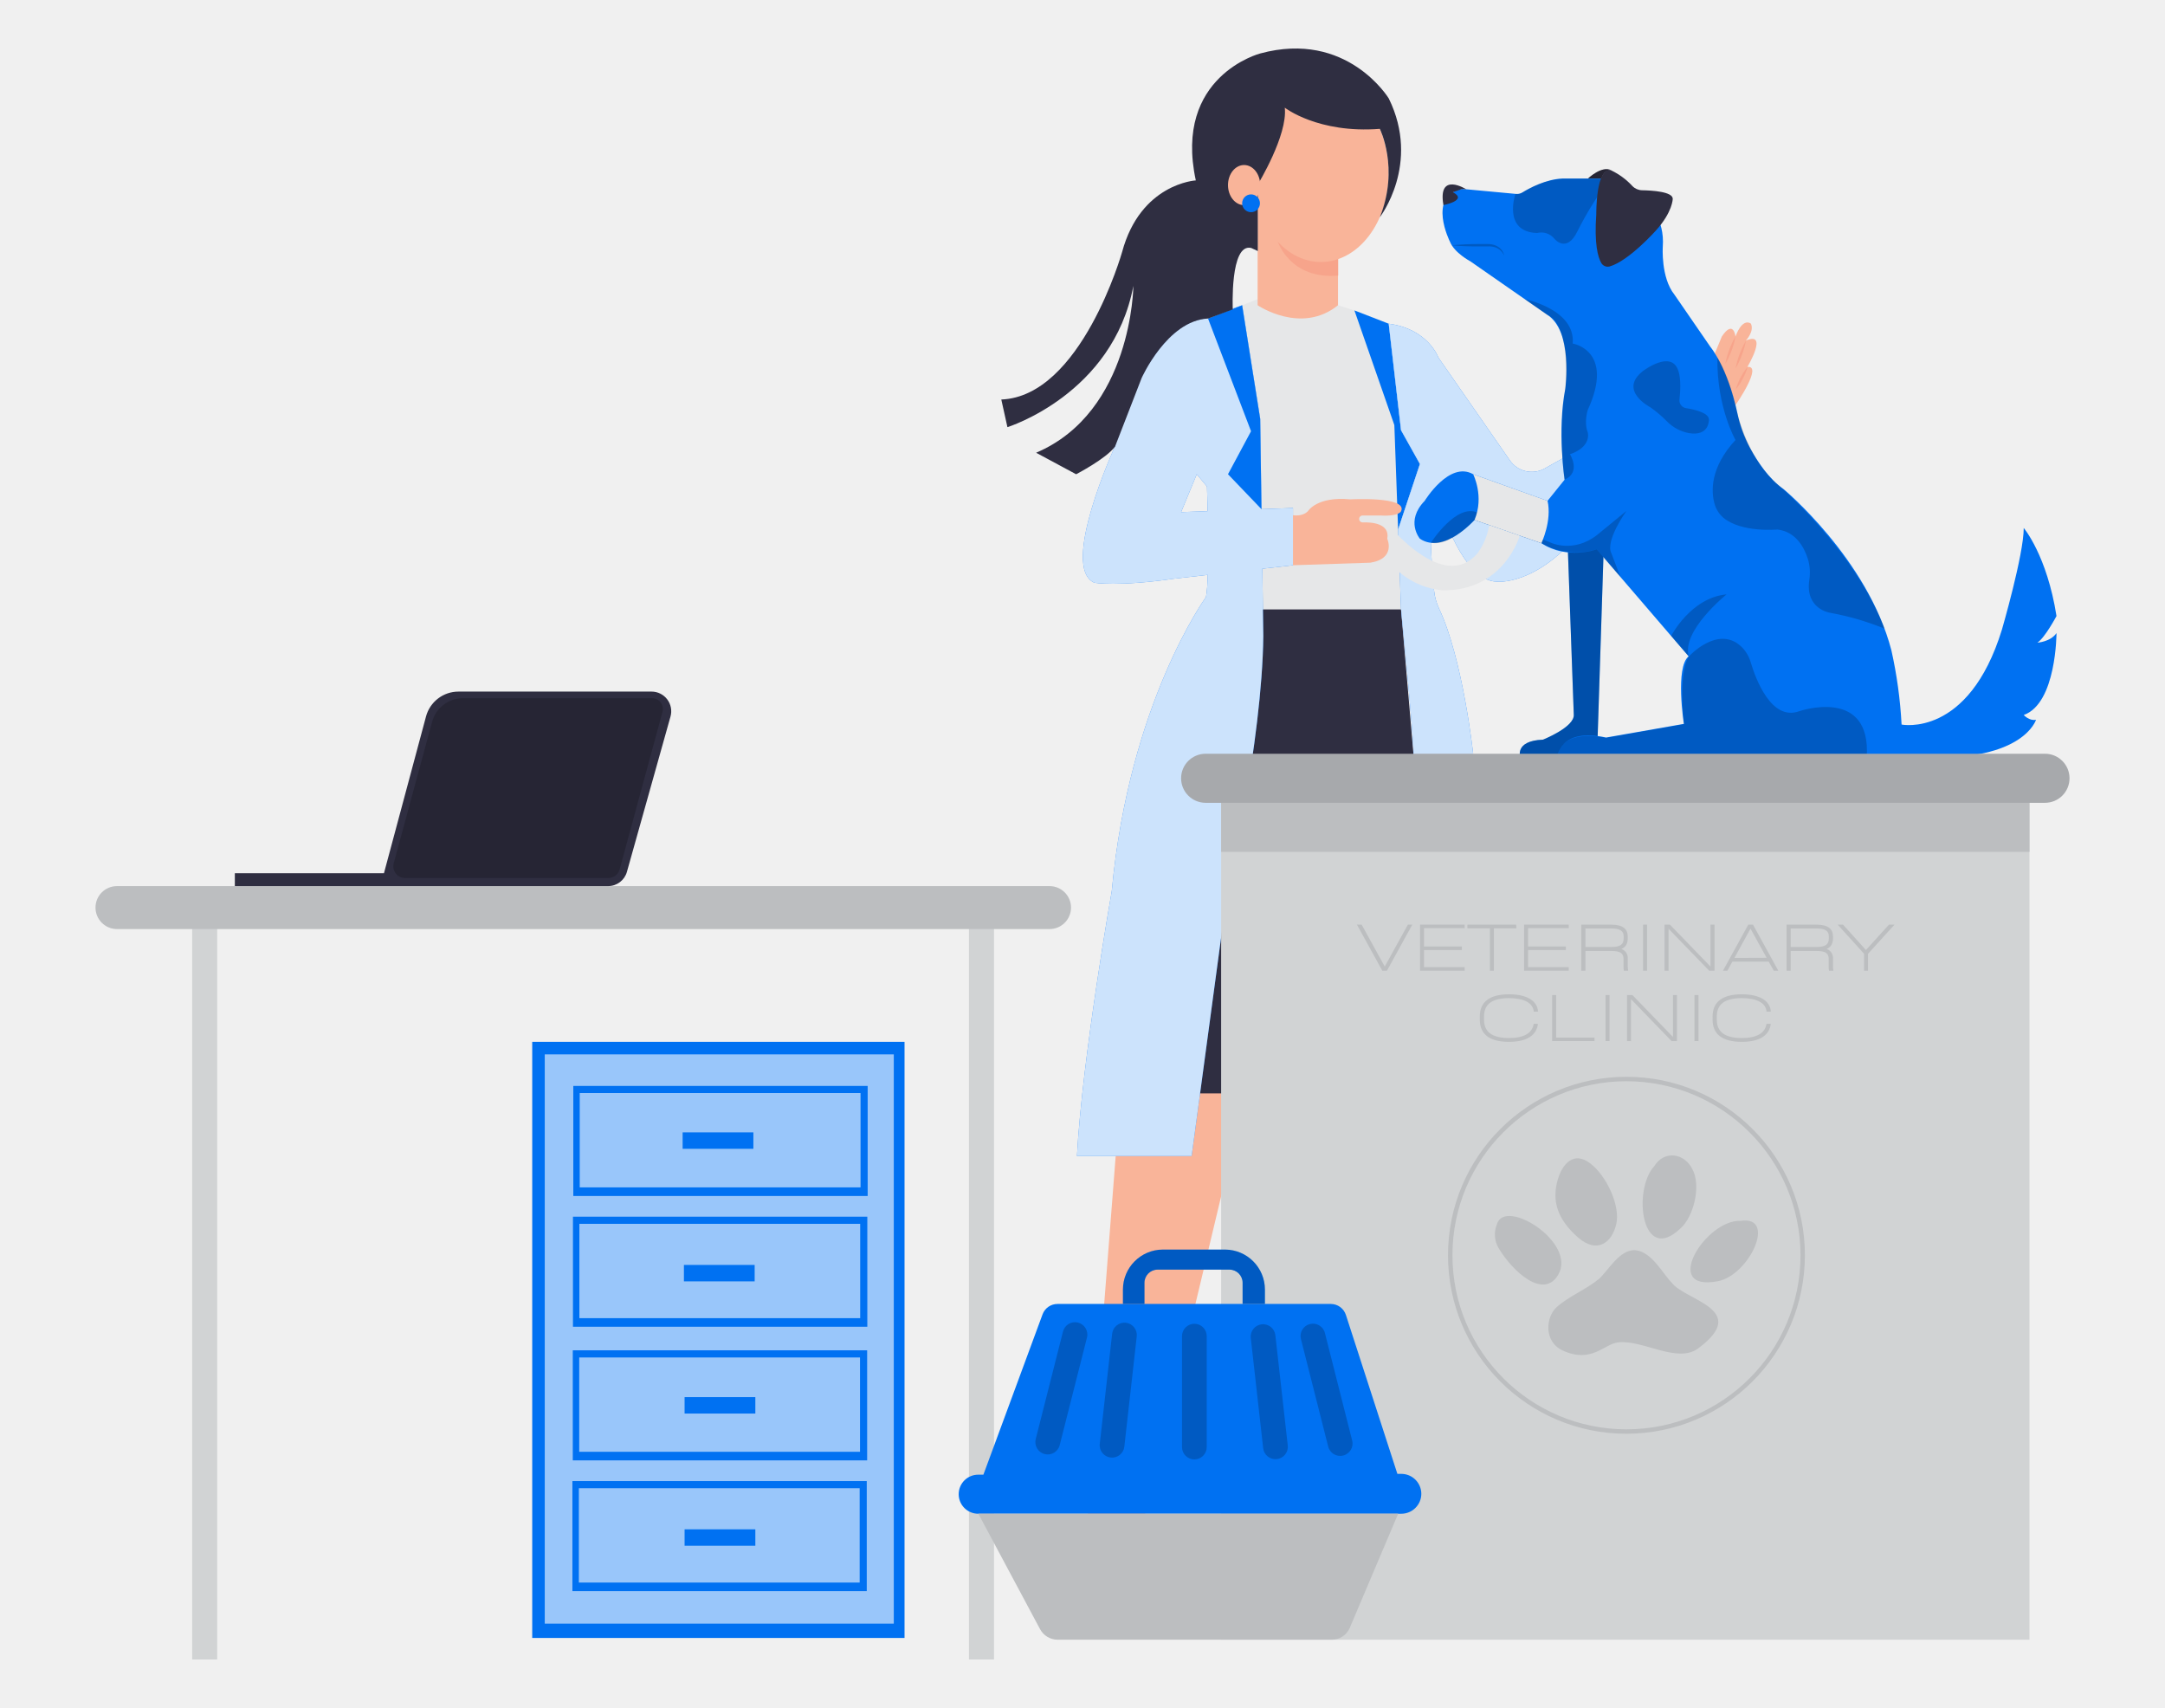
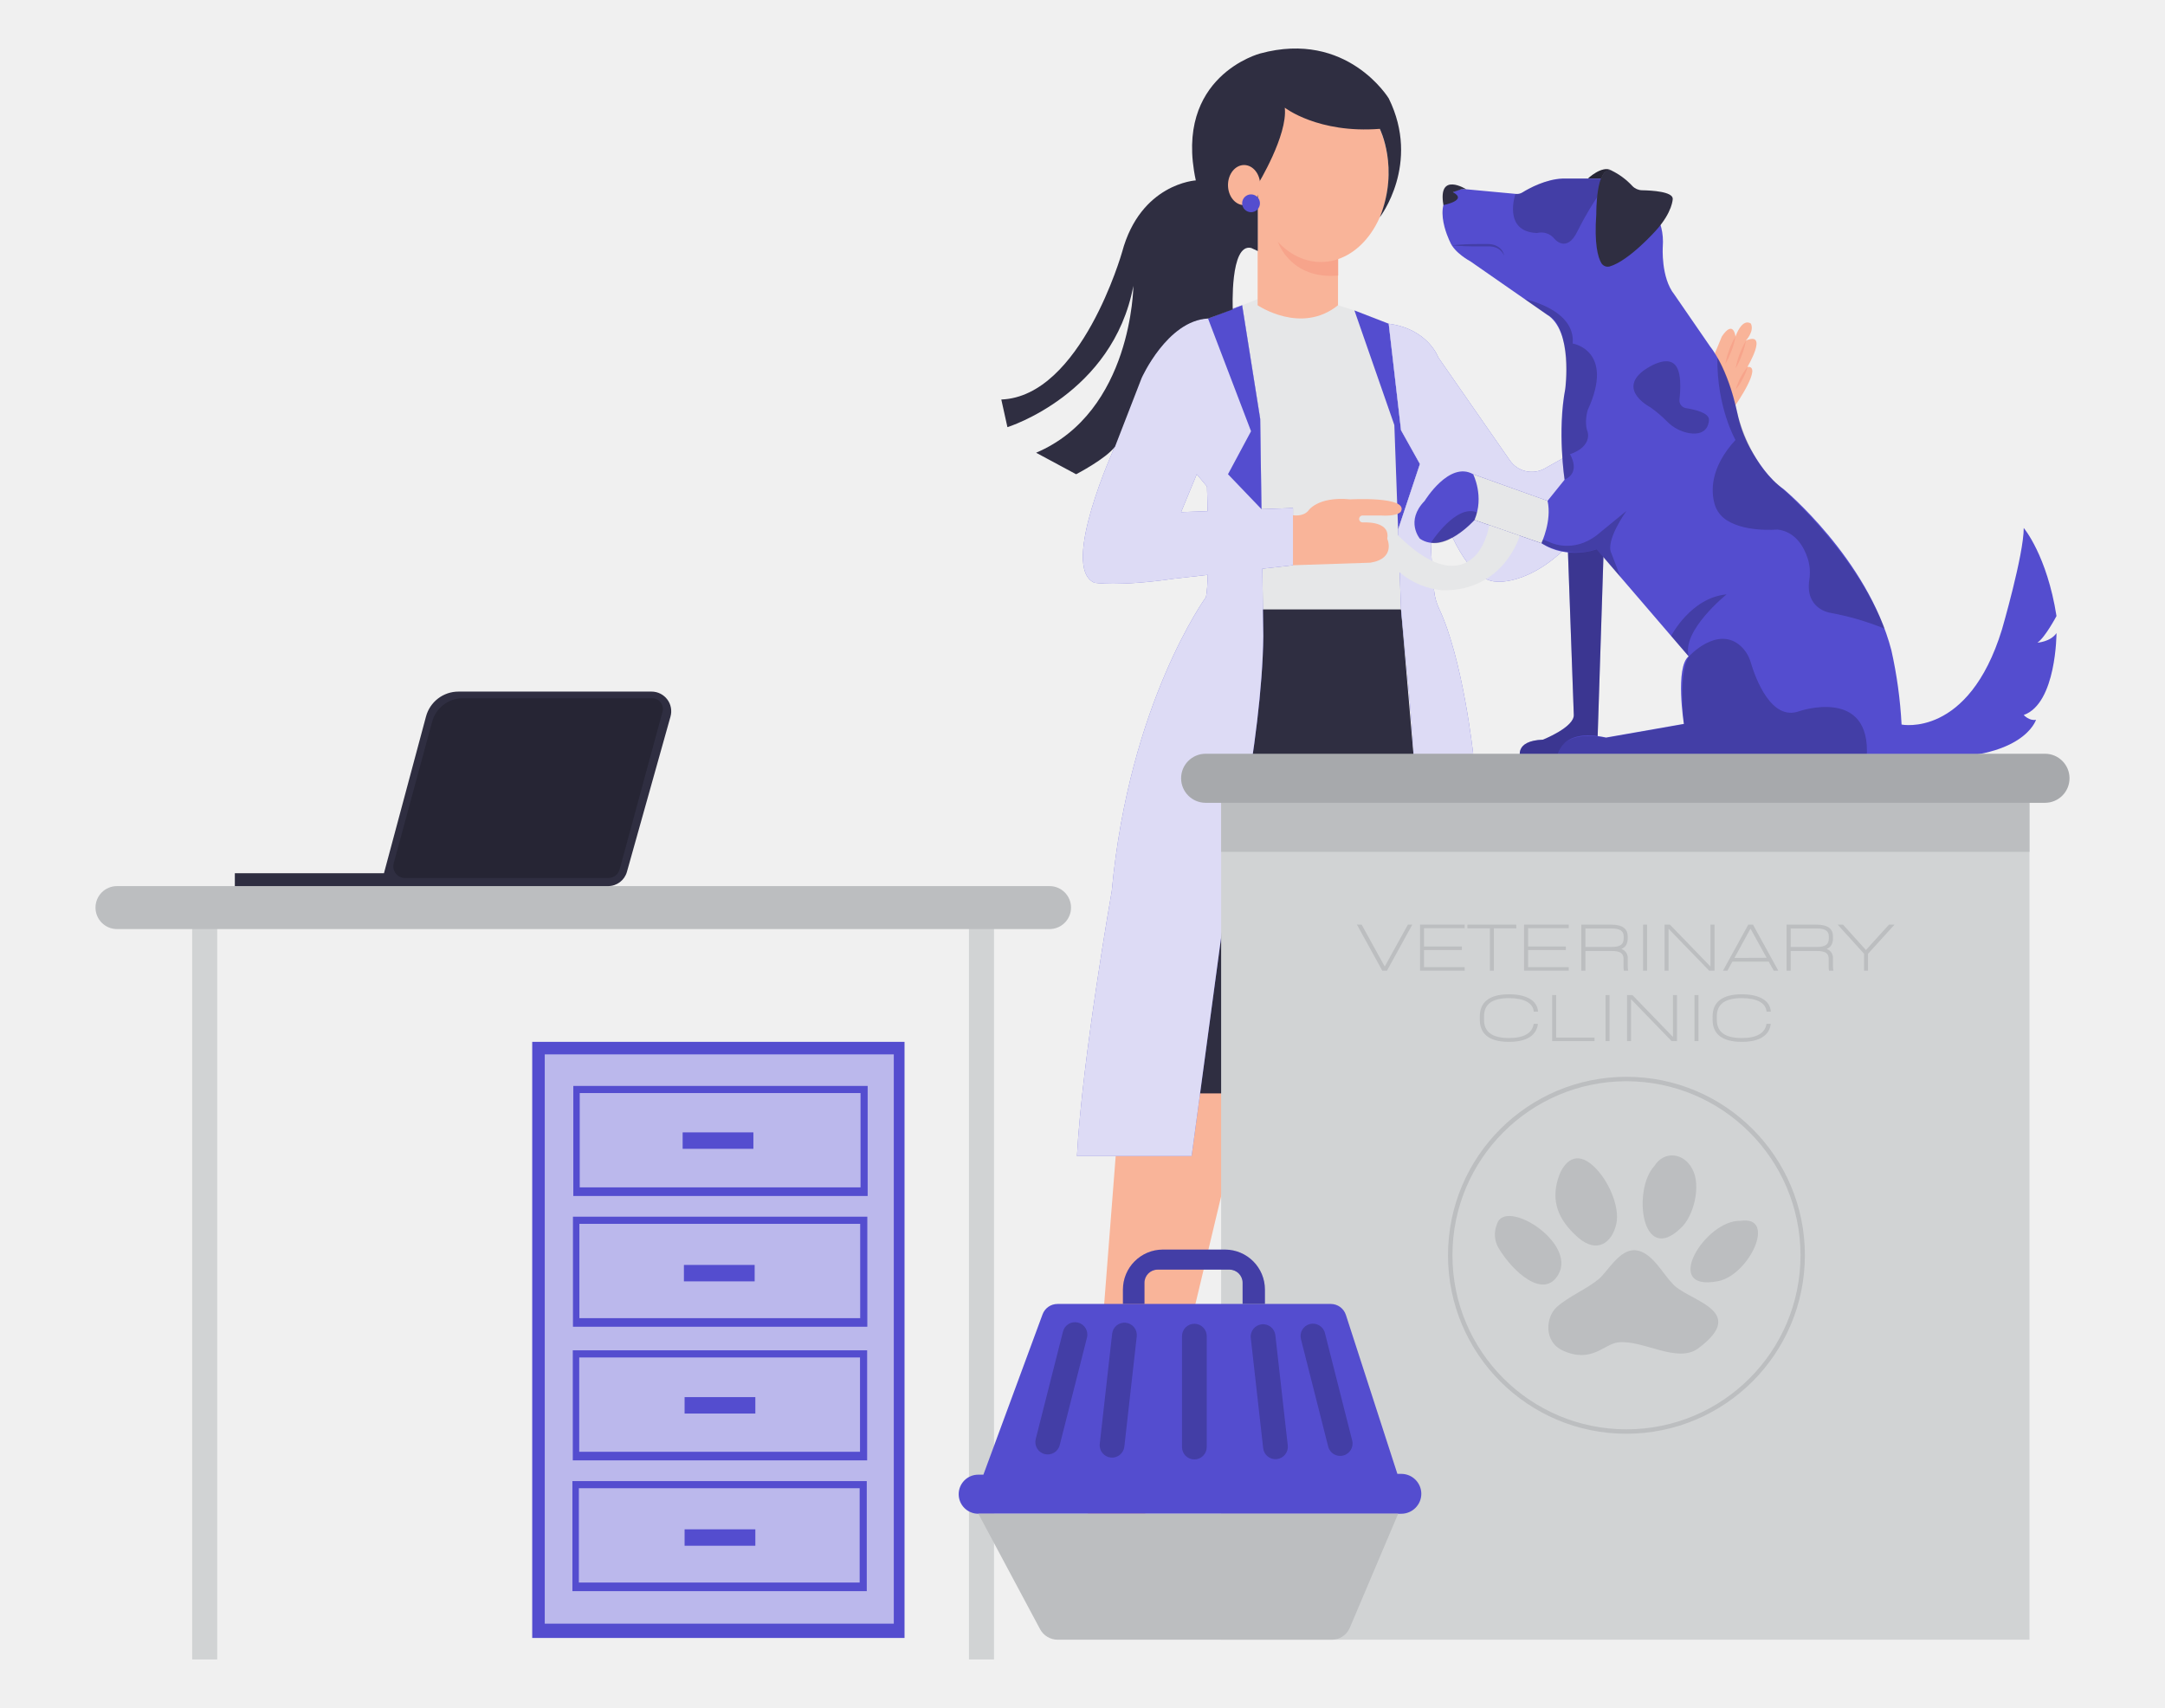
<svg xmlns="http://www.w3.org/2000/svg" id="ea9e54d2-2e88-43e5-bdc9-71d154c17500" data-name="Layer 1" width="865.76" height="682.89" viewBox="0 0 865.76 682.89">
  <rect x="387.48" y="367.17" width="10.02" height="296.33" fill="#d1d3d4" />
  <rect x="76.84" y="367.17" width="10.02" height="296.33" fill="#d1d3d4" />
  <rect x="38.19" y="354.29" width="390.1" height="17.18" rx="8.59" fill="#bcbec0" />
-   <rect x="212.83" y="416.56" width="148.88" height="238.35" fill="#0071f2" />
+   <rect x="212.83" y="416.56" width="148.88" height="238.35" fill="#544dcf" />
  <rect x="217.84" y="421.57" width="139.58" height="227.62" fill="#fff" opacity="0.6" />
-   <rect x="229.26" y="434.19" width="117.71" height="44" fill="#0071f2" />
+   <rect x="229.26" y="434.19" width="117.71" height="44" fill="#544dcf" />
  <rect x="231.83" y="437.04" width="112.29" height="37.71" fill="#fff" opacity="0.6" />
-   <rect x="229.12" y="486.47" width="117.71" height="44" fill="#0071f2" />
+   <rect x="229.12" y="486.47" width="117.71" height="44" fill="#544dcf" />
  <rect x="231.69" y="489.33" width="112.29" height="37.71" fill="#fff" opacity="0.6" />
-   <rect x="229.05" y="539.9" width="117.71" height="44" fill="#0071f2" />
+   <rect x="229.05" y="539.9" width="117.71" height="44" fill="#544dcf" />
  <rect x="231.62" y="542.76" width="112.29" height="37.71" fill="#fff" opacity="0.6" />
-   <rect x="228.9" y="592.19" width="117.71" height="44" fill="#0071f2" />
+   <rect x="228.9" y="592.19" width="117.71" height="44" fill="#544dcf" />
  <rect x="231.48" y="595.04" width="112.29" height="37.71" fill="#fff" opacity="0.6" />
-   <rect x="272.98" y="452.76" width="28.29" height="6.57" fill="#0071f2" />
-   <rect x="273.49" y="505.76" width="28.29" height="6.57" fill="#0071f2" />
-   <rect x="273.76" y="558.61" width="28.29" height="6.57" fill="#0071f2" />
-   <rect x="273.76" y="611.47" width="28.29" height="6.57" fill="#0071f2" />
+   <rect x="272.98" y="452.76" width="28.29" height="6.57" fill="#544dcf" />
+   <rect x="273.49" y="505.76" width="28.29" height="6.57" fill="#544dcf" />
+   <rect x="273.76" y="558.61" width="28.29" height="6.57" fill="#544dcf" />
+   <rect x="273.76" y="611.47" width="28.29" height="6.57" fill="#544dcf" />
  <path d="M93.91,354.29v-5.14h59.63l16.82-62.69a13.44,13.44,0,0,1,13-9.94h77.19a7.86,7.86,0,0,1,7.57,10L250.7,348.59a7.81,7.81,0,0,1-7.51,5.7Z" fill="#2f2e41" />
  <path d="M162,351.06h81.27a4.7,4.7,0,0,0,4.52-3.46l17.14-63a4.29,4.29,0,0,0-4.14-5.42H185.08a12.71,12.71,0,0,0-12.26,9.37l-15.38,56.63A4.69,4.69,0,0,0,162,351.06Z" opacity="0.2" />
  <polygon points="502.91 119.61 496.72 122.06 503.94 167.5 505.02 243.66 560.25 243.66 557.58 169.96 541.61 124.11 535.06 122.06 502.91 119.61" fill="#e6e7e8" />
  <path d="M634.94,71.44s5.72-5.49,9.46-3.3c0,0-2.75-.77-4,3.3Z" fill="#2f2e41" />
  <path d="M634.94,71.44s5.72-5.49,9.46-3.3c0,0-2.75-.77-4,3.3Z" opacity="0.2" />
-   <path d="M622.67,303H608s-2.69-6.82,9-7.26c0,0,12.68-5,12.34-10l-2.66-74,14.68,5.76L638.61,303Z" fill="#0071f2" />
+   <path d="M622.67,303H608s-2.69-6.82,9-7.26c0,0,12.68-5,12.34-10l-2.66-74,14.68,5.76L638.61,303Z" fill="#544dcf" />
  <path d="M622.67,303H608s-2.69-6.82,9-7.26c0,0,12.68-5,12.34-10l-2.66-74,14.68,5.76L638.61,303Z" opacity="0.3" />
  <path d="M694,134.55s-.76-7-5.46,0l-2.79,6.75S691.68,153,694,162c0,0,11.12-16,4.77-15.29,0,0,8.6-14.44-.61-10.55,0,0,3.48-3.69,2-6.76C700.24,129.43,697,126.57,694,134.55Z" fill="#f9b499" />
  <polyline points="504.45 410.82 454.31 620.67 434.32 614.32 447.04 450.8 458.85 419.91" fill="#f9b499" />
  <polygon points="505.02 243.66 560.25 243.66 576.89 437.17 473.86 437.17 500.28 247.74 505.02 243.66" fill="#2f2e41" />
-   <path d="M496.72,122.06l-16.4,5.63s-20.58.92-34.5,50.87c0,0-22.11,48.3-8.19,54.44,0,0,9.42,1.64,31.93-1.63L517.05,226V203.12l-44.74,1.64,6.26-15.15,4.09,4.91s1.23,36.85-.41,44.22c0,0-30.7,42.16-37.66,117.49,0,0-11.87,67.13-13.92,106h45.85l13.92-103.16s14.33-62.63,14.74-104.8l-1.24-86.79Z" fill="#0071f2" />
+   <path d="M496.72,122.06l-16.4,5.63s-20.58.92-34.5,50.87c0,0-22.11,48.3-8.19,54.44,0,0,9.42,1.64,31.93-1.63L517.05,226V203.12l-44.74,1.64,6.26-15.15,4.09,4.91s1.23,36.85-.41,44.22c0,0-30.7,42.16-37.66,117.49,0,0-11.87,67.13-13.92,106h45.85l13.92-103.16s14.33-62.63,14.74-104.8l-1.24-86.79Z" fill="#544dcf" />
  <path d="M496.72,122.06l-16.4,5.63s-20.58.92-34.5,50.87c0,0-22.11,48.3-8.19,54.44,0,0,9.42,1.64,31.93-1.63L517.05,226V203.12l-44.74,1.64,6.26-15.15,4.09,4.91s1.23,36.85-.41,44.22c0,0-30.7,42.16-37.66,117.49,0,0-11.87,67.13-13.92,106h45.85l13.92-103.16s14.33-62.63,14.74-104.8l-1.24-86.79Z" fill="#fff" opacity="0.8" />
-   <polygon points="483.07 127.34 500.28 172.42 491.06 189.61 504.45 203.58 503.94 167.5 496.72 122.06 483.07 127.34" fill="#0071f2" />
-   <polygon points="541.61 124.11 555.33 129.43 560.25 172.01 567.81 185.52 559.09 211.71 557.58 169.96 541.61 124.11" fill="#0071f2" />
-   <path d="M575.18,142.94s-4.09-11.46-19.85-13.51L560.26,172l7.55,13.51-8.72,26.19,1.17,31.95s4.89,48.71,5,57.71H589.1s-4.07-37.73-13.62-58a22.06,22.06,0,0,1-2-7.16c-1.09-11.07-3.42-39.92,2.9-32.64,0,0,8.59,28.61,22.1,29,0,0,16,2,34.39-20.88l-5-30.08-10.13,5.7a10.64,10.64,0,0,1-13.94-3.2Z" fill="#0071f2" />
+   <polygon points="483.07 127.34 500.28 172.42 491.06 189.61 504.45 203.58 503.94 167.5 496.72 122.06 483.07 127.34" fill="#544dcf" />
+   <polygon points="541.61 124.11 555.33 129.43 560.25 172.01 567.81 185.52 559.09 211.71 557.58 169.96 541.61 124.11" fill="#544dcf" />
+   <path d="M575.18,142.94s-4.09-11.46-19.85-13.51L560.26,172l7.55,13.51-8.72,26.19,1.17,31.95s4.89,48.71,5,57.71H589.1s-4.07-37.73-13.62-58a22.06,22.06,0,0,1-2-7.16c-1.09-11.07-3.42-39.92,2.9-32.64,0,0,8.59,28.61,22.1,29,0,0,16,2,34.39-20.88l-5-30.08-10.13,5.7a10.64,10.64,0,0,1-13.94-3.2Z" fill="#544dcf" />
  <path d="M575.18,142.94s-4.09-11.46-19.85-13.51L560.26,172l7.55,13.51-8.72,26.19,1.17,31.95s4.89,48.71,5,57.71H589.1s-4.07-37.73-13.62-58a22.06,22.06,0,0,1-2-7.16c-1.09-11.07-3.42-39.92,2.9-32.64,0,0,8.59,28.61,22.1,29,0,0,16,2,34.39-20.88l-5-30.08-10.13,5.7a10.64,10.64,0,0,1-13.94-3.2Z" fill="#fff" opacity="0.8" />
-   <path d="M579.82,96.64s-9.28-18.38,4.91-21.11l21.5,2a4.18,4.18,0,0,0,2.58-.6c2.64-1.61,9.43-5.33,16-5.54h15.56s26.2,4.91,24.56,27.29c0,0-.82,12.28,4.64,19.1l14.46,21s6.68,7.82,10.73,26.43a51.87,51.87,0,0,0,5,13.81c3,5.53,7.6,12.44,13.45,16.52,0,0,33.56,27.84,43.12,64.41a178.25,178.25,0,0,1,4.09,29.75s26.75,5.46,40.12-37.93c0,0,8.73-30,8.73-40.67,0,0,9.28,10.92,13.1,35.21,0,0-4.64,8.73-7.64,10.64,0,0,5.19-.27,7.64-3.82,0,0,0,28.11-13.1,32.75,0,0,2.19,2.46,4.91,1.91,0,0-4.91,16.51-43.94,15l-147.64.1s.82-12.11,19.65-8l31.11-5.46s-3.55-22.65,1.91-27L638.5,219.63s-11.74,4.37-22.11-2.45l-26.75-9.28s-12.28,13.92-21.83,7.5c0,0-6-7,1.91-15.15,0,0,9.83-16.1,19.38-10.64l29.75,10.64,6.82-8.46s-3-19.65.27-36.29c0,0,3.28-23.2-7.37-29.75L588,104.5S581.58,101.12,579.82,96.64Z" fill="#0071f2" />
+   <path d="M579.82,96.64s-9.28-18.38,4.91-21.11l21.5,2a4.18,4.18,0,0,0,2.58-.6c2.64-1.61,9.43-5.33,16-5.54h15.56s26.2,4.91,24.56,27.29c0,0-.82,12.28,4.64,19.1l14.46,21s6.68,7.82,10.73,26.43a51.87,51.87,0,0,0,5,13.81c3,5.53,7.6,12.44,13.45,16.52,0,0,33.56,27.84,43.12,64.41a178.25,178.25,0,0,1,4.09,29.75s26.75,5.46,40.12-37.93c0,0,8.73-30,8.73-40.67,0,0,9.28,10.92,13.1,35.21,0,0-4.64,8.73-7.64,10.64,0,0,5.19-.27,7.64-3.82,0,0,0,28.11-13.1,32.75,0,0,2.19,2.46,4.91,1.91,0,0-4.91,16.51-43.94,15l-147.64.1s.82-12.11,19.65-8l31.11-5.46s-3.55-22.65,1.91-27L638.5,219.63s-11.74,4.37-22.11-2.45l-26.75-9.28s-12.28,13.92-21.83,7.5c0,0-6-7,1.91-15.15,0,0,9.83-16.1,19.38-10.64l29.75,10.64,6.82-8.46s-3-19.65.27-36.29c0,0,3.28-23.2-7.37-29.75L588,104.5S581.58,101.12,579.82,96.64Z" fill="#544dcf" />
  <path d="M577.21,82s9.91-1.9,3.8-5.14l3.23-1.16a2.31,2.31,0,0,1,1-.13l1.08.1S574.84,68.44,577.21,82Z" fill="#2f2e41" />
  <path d="M580.56,98.07a111.54,111.54,0,0,1,11.41-.5l2.85,0a8.33,8.33,0,0,1,2.94.46,6.28,6.28,0,0,1,2.48,1.63,5.23,5.23,0,0,1,1.28,2.6,5.93,5.93,0,0,0-4-3.49,8.36,8.36,0,0,0-2.7-.25l-2.85,0C588.16,98.55,584.36,98.46,580.56,98.07Z" opacity="0.2" />
  <path d="M606,77.55s-5.24,15.08,8.63,15.62a6.75,6.75,0,0,1,7,2.34s4.86,5.94,9.18-3.06c0,0,8.29-16.79,13.6-19.92a13.52,13.52,0,0,0-4-1.09H624.85A34.52,34.52,0,0,0,608.77,77a4.07,4.07,0,0,1-2.57.6Z" opacity="0.2" />
  <path d="M640.34,105.16c-1.33-2.29-2.86-7.57-2-19.55,0,0-.22-19.27,6-17.47a28,28,0,0,1,8.44,6.25,5.52,5.52,0,0,0,3.83,1.68c4.1.07,12.3.58,12.3,3.41,0,0,0,5.22-6.66,12.61,0,0-10.85,12.24-18.6,14.46A3,3,0,0,1,640.34,105.16Z" fill="#2f2e41" />
  <path d="M609.74,119.61s20.38,4.07,19.16,17.75c0,0,17,2.68,6,26.62,0,0-1.53,4.89,0,8.8,0,0,1.88,5.74-7.09,8.85,0,0,4.6,7.2-2.18,10.16,0,0-2.69-18.15.27-36.29,0,0,2.82-25.48-7.37-29.75Z" opacity="0.2" />
  <path d="M657,148.35s11.48-8.79,14.17,0c0,0,1.37,3.23.43,11.41a3.11,3.11,0,0,0,2.61,3.43c3.67.58,9.34,1.92,9.17,4.72,0,0,.18,6.64-8,5.26a16.45,16.45,0,0,1-8.82-4.73,47.46,47.46,0,0,0-6.64-5.62S647,156.17,657,148.35Z" opacity="0.2" />
  <path d="M572.22,217S582.4,201,591,205L620.21,217s8.95,4.27,18.4-3.07l11.79-9.65s-8.66,12-6,17l3.56,9.34-9.46-11a27.5,27.5,0,0,1-22.11-2.45l-26.75-9.28S579.79,218.76,572.22,217Z" opacity="0.2" />
  <path d="M675.34,262.48s11.5-12.66,20.86-4.07a14.23,14.23,0,0,1,3.9,6.44c1.93,6.46,8.21,23.6,19.37,19.52,0,0,29-10,27,18.52L622.67,303s-.11-11.77,19.65-8l31.11-5.46S670.92,269.62,675.34,262.48Z" opacity="0.2" />
  <path d="M668.28,254.27s7.81-15.28,22.16-16.62c0,0-18.19,14.62-15.1,24.83Z" opacity="0.2" />
  <path d="M694,175.92s-7.53-13.09-7.23-32.91c0,0,4.67,6.62,8,22.27,0,0,4.05,17.58,15.27,27.71,0,0,31,25.7,43.58,58.37A109.17,109.17,0,0,0,731.81,245s-10-1.43-8.3-13.1a18.61,18.61,0,0,0-.61-8.58c-1.53-4.7-4.9-10.75-12.11-11.6,0,0-14.39,1.36-21.67-4.74a11.39,11.39,0,0,1-3.55-5.76C684.31,196.54,683.74,187.05,694,175.92Z" opacity="0.2" />
  <path d="M589.1,189.61s4.53,8.89.54,18.29l26.75,9.28s4.27-8.94,2.46-16.93Z" fill="#e6e7e8" />
  <path d="M552,206.06S576.39,238.65,591,221a26.67,26.67,0,0,0,4.52-11l12.19,4.23s-6.27,22.14-30.86,21.8a31,31,0,0,1-23-13.76l-15.16-11.93v-6.9Z" fill="#e6e7e8" />
  <path d="M502.91,82v40.05s17.41,11.88,32.15,0V96.68Z" fill="#f9b499" />
  <path d="M511,96.64s4.87,15.19,24.11,13.55V96.68Z" fill="#f7a48b" />
  <ellipse cx="528.21" cy="69.2" rx="27.12" ry="35.56" fill="#f9b499" />
  <path d="M513.77,43.05s13.29,10.39,38,8.47c0,0,7.92,15.72,0,35.35,0,0,16.48-21.3,3.59-47.5,0,0-16.6-27.43-51.39-18,0,0-34.79,9-25.78,50.76,0,0-22.11,1.23-29.48,28.66,0,0-16.37,57.72-48.3,58.95l2.45,11.05s42.17-13.1,50.36-56.49c0,0-.41,50.35-38.89,66.72l16,8.6s11.87-6.14,15.56-11.05l10.64-27.43s10.24-23,26.61-23.79l9.83-3.64s-1.2-26.61,7.38-24.56l2.63,1.23V73.75S515,54.11,513.77,43.05Z" fill="#2f2e41" />
  <ellipse cx="497.5" cy="74" rx="6.44" ry="8.02" fill="#f9b499" />
-   <circle cx="500.28" cy="81.28" r="3.56" fill="#0071f2" />
+   <circle cx="500.28" cy="81.28" r="3.56" fill="#544dcf" />
  <rect x="488.32" y="316.86" width="323.25" height="338.74" fill="#d1d3d4" />
  <rect x="488.32" y="316.86" width="323.25" height="23.75" fill="#bcbec0" />
  <path d="M694,134.55a30.75,30.75,0,0,1-1.56,5.64,29.28,29.28,0,0,1-2.49,5.29,30.75,30.75,0,0,1,1.56-5.64A30,30,0,0,1,694,134.55Z" fill="#f7a48b" />
  <path d="M698.2,136.19a31.62,31.62,0,0,1-1.62,5.71,30.94,30.94,0,0,1-2.54,5.37,35,35,0,0,1,4.16-11.08Z" fill="#f7a48b" />
  <path d="M698.81,146.74a22.54,22.54,0,0,1-1.9,4.71,22.09,22.09,0,0,1-2.79,4.25,25.77,25.77,0,0,1,4.69-9Z" fill="#f7a48b" />
  <path d="M517.05,206s3.7.72,6-1.64c0,0,3.59-6,16.94-4.7,0,0,22.93-1.28,20.31,4.7,0,0-.62,2.18-8.3,1.75l-7.13,0a1.39,1.39,0,0,0-1.36,1.55h0a1.37,1.37,0,0,0,1.41,1.22c3.15-.12,11,.2,9.83,6.53,0,0,3.59,7.9-6.75,9.57L517.05,226Z" fill="#f9b499" />
  <rect x="472.31" y="301.37" width="355.27" height="19.62" rx="9.81" fill="#a7a9ac" />
-   <path d="M568.37,597.24a8,8,0,0,1-8,8H391.18a7.81,7.81,0,1,1,0-15.62h2.07l23.66-64.11a6.36,6.36,0,0,1,6-4.15h109.3a6.35,6.35,0,0,1,6,4.39l20.59,63.55h1.59A8,8,0,0,1,568.37,597.24Z" fill="#0071f2" />
-   <path d="M489.9,499.62H465a16,16,0,0,0-15.95,16v5.74h8.61v-8.46a5.27,5.27,0,0,1,5.26-5.26h28.72a5.27,5.27,0,0,1,5.26,5.26v8.46h8.93v-5.74A16,16,0,0,0,489.9,499.62Z" fill="#0071f2" />
+   <path d="M568.37,597.24a8,8,0,0,1-8,8H391.18a7.81,7.81,0,1,1,0-15.62h2.07l23.66-64.11a6.36,6.36,0,0,1,6-4.15h109.3a6.35,6.35,0,0,1,6,4.39l20.59,63.55h1.59A8,8,0,0,1,568.37,597.24Z" fill="#544dcf" />
+   <path d="M489.9,499.62H465a16,16,0,0,0-15.95,16v5.74h8.61v-8.46a5.27,5.27,0,0,1,5.26-5.26h28.72a5.27,5.27,0,0,1,5.26,5.26v8.46h8.93v-5.74A16,16,0,0,0,489.9,499.62Z" fill="#544dcf" />
  <path d="M489.9,499.62H465a16,16,0,0,0-15.95,16v5.74h8.61v-8.46a5.27,5.27,0,0,1,5.26-5.26h28.72a5.27,5.27,0,0,1,5.26,5.26v8.46h8.93v-5.74A16,16,0,0,0,489.9,499.62Z" opacity="0.2" />
  <rect x="472.67" y="529.29" width="9.89" height="54.23" rx="4.94" opacity="0.2" />
  <rect x="502.66" y="529.29" width="9.89" height="54.23" rx="4.94" transform="translate(-59.07 60.29) rotate(-6.42)" opacity="0.2" />
  <rect x="442.28" y="528.68" width="9.89" height="54.23" rx="4.94" transform="translate(829.45 1158.14) rotate(-173.58)" opacity="0.2" />
  <rect x="419.44" y="528" width="9.89" height="54.23" rx="4.94" transform="translate(699.33 1197.5) rotate(-165.77)" opacity="0.2" />
  <path d="M532.57,655.61H422.91a8,8,0,0,1-7-4.22l-24.7-46.19H559.12l-19.35,45.64A7.83,7.83,0,0,1,532.57,655.61Z" fill="#bcbec0" />
  <rect x="525.5" y="528.61" width="9.89" height="54.23" rx="4.94" transform="translate(-120.3 147.4) rotate(-14.23)" opacity="0.2" />
  <path d="M623.14,509.64c7.5-12.9-21.5-31-24.55-20.11a10.72,10.72,0,0,0,.68,9.5C604.94,508.49,617.28,519.71,623.14,509.64Z" fill="#bcbec0" />
  <path d="M630.78,494.56c7.88,7.05,13.92,2.24,15.57-5.23,1.52-6.89-3.25-17.78-9.27-23.21-6.84-6.18-11.37-1.65-13.48,3.57-.25.63-.47,1.27-.65,1.9C620.46,480.15,622.79,487.41,630.78,494.56Z" fill="#bcbec0" />
  <path d="M672.07,491.08c5.3-4.72,8.25-17.1,4.71-23.58-3.33-6.66-11.35-7.57-15.23-1.27C652.75,475.71,656.44,506.13,672.07,491.08Z" fill="#bcbec0" />
  <path d="M696,488.14c-13.92-.61-32,28.57-9,24.12C699.51,509.86,710.76,485.89,696,488.14Z" fill="#bcbec0" />
  <path d="M668.53,512.89c-3.54-3.54-8-12.38-14.44-13s-11.2,8.54-14.74,11.49c-5,4.17-11.93,6.85-16.8,11.2-4.42,3.95-5.36,13.83,2.36,17.39,11.49,5.31,16.54-2.59,22.1-3.24,10-1.18,23.72,8.64,32.13,2.36C700.07,523.5,673.84,520,668.53,512.89Z" fill="#bcbec0" />
  <path d="M650.4,573.26a71.36,71.36,0,1,1,71.36-71.36A71.45,71.45,0,0,1,650.4,573.26Zm0-140.95A69.59,69.59,0,1,0,720,501.9,69.67,69.67,0,0,0,650.4,432.31Z" fill="#bcbec0" />
  <path d="M564.76,369.7l-10.13,18.41h-1.87L542.63,369.7h1.88l9.23,16.75L563,369.7Z" fill="#bcbec0" />
  <path d="M569.45,371.11v7.33h15.13v1.41H569.45v6.85h16.26v1.41H567.86V369.7h17.85v1.41Z" fill="#bcbec0" />
  <path d="M606.39,371.17h-9v16.94h-1.59V371.17h-9V369.7h19.51Z" fill="#bcbec0" />
  <path d="M611.06,371.11v7.33h15.12v1.41H611.06v6.85h16.26v1.41H609.46V369.7h17.86v1.41Z" fill="#bcbec0" />
  <path d="M651.1,388.11h-1.75a11.05,11.05,0,0,1-.12-1.72v-3.07c0-2.18-1.32-3.1-4.94-3.1H634v7.89h-1.66V369.7h11.91c4.69,0,6.66,1.72,6.66,4.72v.74c0,2.12-.77,3.5-2.52,4.27a3.77,3.77,0,0,1,2.52,3.89v2.95A11.42,11.42,0,0,0,651.1,388.11Zm-6.81-9.48c3.62,0,5-.95,5-3.47v-.74c0-2.18-1.38-3.19-5-3.19H634v7.4Z" fill="#bcbec0" />
  <path d="M657.05,369.7h1.6v18.41h-1.6Z" fill="#bcbec0" />
  <path d="M685.62,369.7v18.41h-2.15l-16.23-16.76v16.76h-1.6V369.7h2.15L684,386.45V369.7Z" fill="#bcbec0" />
  <path d="M707.28,384.49H692.76l-2,3.62H689l10.12-18.41H701l10.12,18.41h-1.81Zm-.83-1.54L700,371.29,693.59,383Z" fill="#bcbec0" />
  <path d="M733.14,388.11h-1.75a11.05,11.05,0,0,1-.12-1.72v-3.07c0-2.18-1.32-3.1-4.94-3.1H716.08v7.89h-1.65V369.7h11.9c4.7,0,6.66,1.72,6.66,4.72v.74c0,2.12-.77,3.5-2.52,4.27a3.77,3.77,0,0,1,2.52,3.89v2.95A11.42,11.42,0,0,0,733.14,388.11Zm-6.81-9.48c3.62,0,5-.95,5-3.47v-.74c0-2.18-1.38-3.19-5-3.19H716.08v7.4Z" fill="#bcbec0" />
  <path d="M757.6,369.7,747,381.36v6.75h-1.59v-6.78L734.86,369.7H737l9.17,10.15,9.21-10.15Z" fill="#bcbec0" />
  <path d="M591.76,407.74v-1.35c0-5.53,3.59-8.84,11.69-8.84,7.12,0,11.32,2.58,11.6,6.93h-1.72c-.28-3.53-4-5.4-9.88-5.4-6.91,0-10,2.52-10,7.31v1.35c0,4.78,3.13,7.3,10,7.3,6,0,9.33-2,9.85-5.68H615c-.53,4.51-4.33,7.21-11.57,7.21C595.35,416.57,591.76,413.26,591.76,407.74Z" fill="#bcbec0" />
  <path d="M622.29,414.85h15.34v1.42H620.69V397.85h1.6Z" fill="#bcbec0" />
  <path d="M642.05,397.85h1.59v18.42h-1.59Z" fill="#bcbec0" />
  <path d="M670.61,397.85v18.42h-2.15l-16.23-16.76v16.76h-1.59V397.85h2.14L669,414.61V397.85Z" fill="#bcbec0" />
  <path d="M677.61,397.85h1.59v18.42h-1.59Z" fill="#bcbec0" />
  <path d="M684.85,407.74v-1.35c0-5.53,3.59-8.84,11.69-8.84,7.12,0,11.32,2.58,11.6,6.93h-1.72c-.28-3.53-4-5.4-9.88-5.4-6.91,0-10,2.52-10,7.31v1.35c0,4.78,3.13,7.3,10,7.3,6,0,9.33-2,9.85-5.68h1.72c-.53,4.51-4.33,7.21-11.57,7.21C688.44,416.57,684.85,413.26,684.85,407.74Z" fill="#bcbec0" />
</svg>
